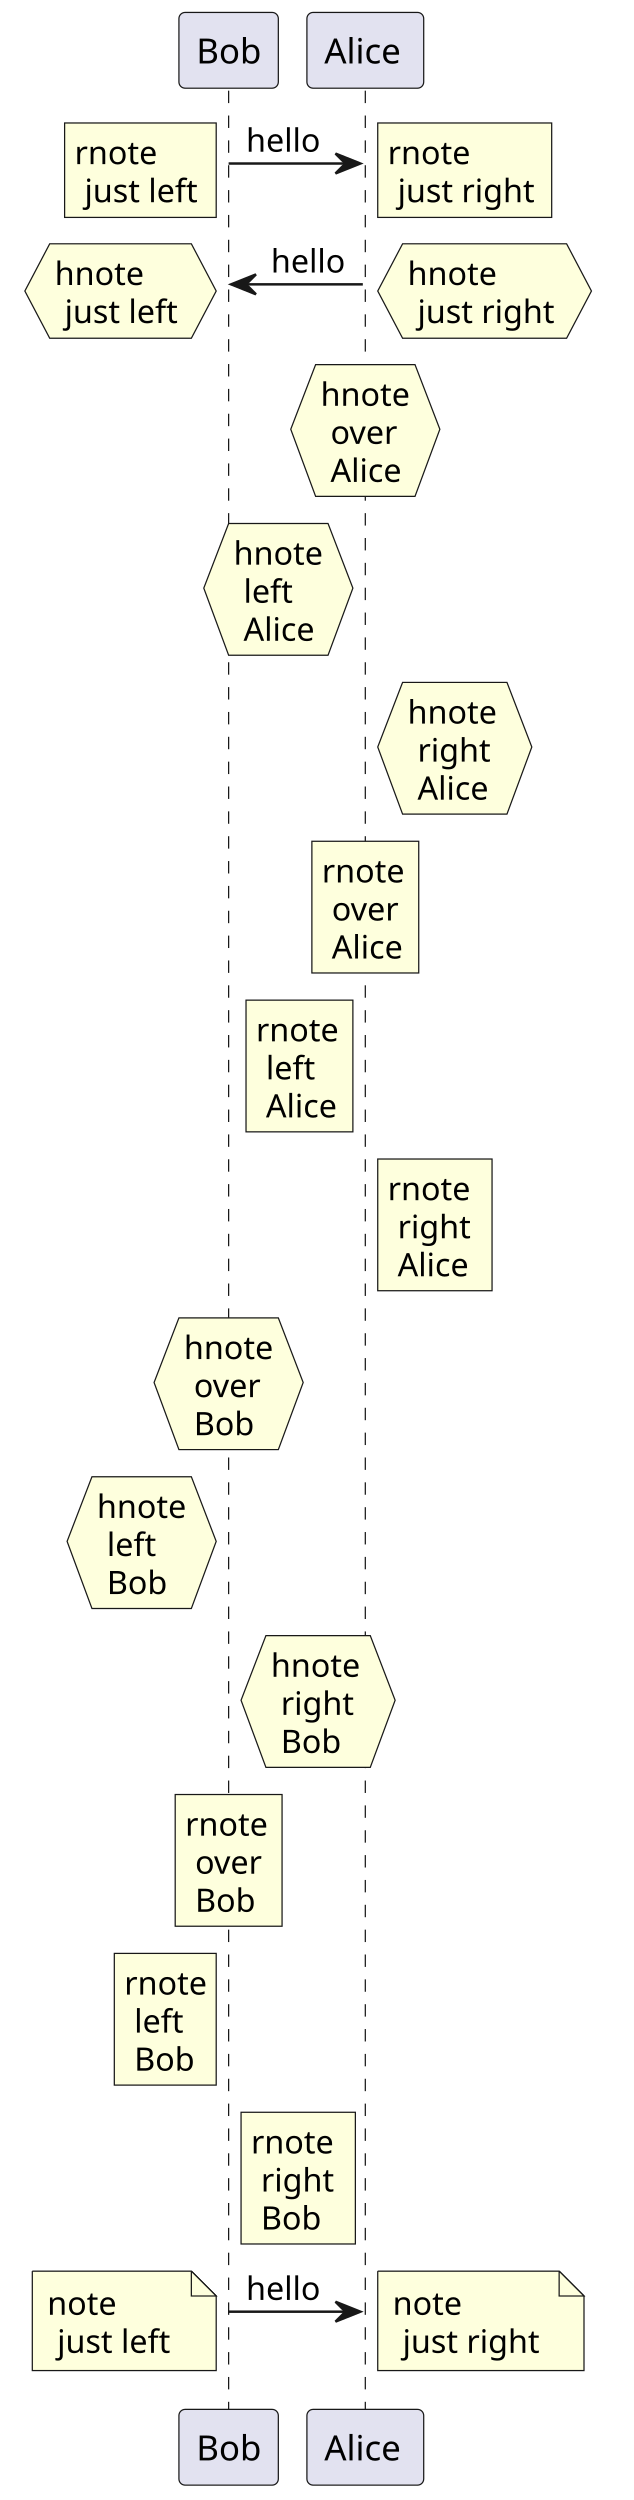
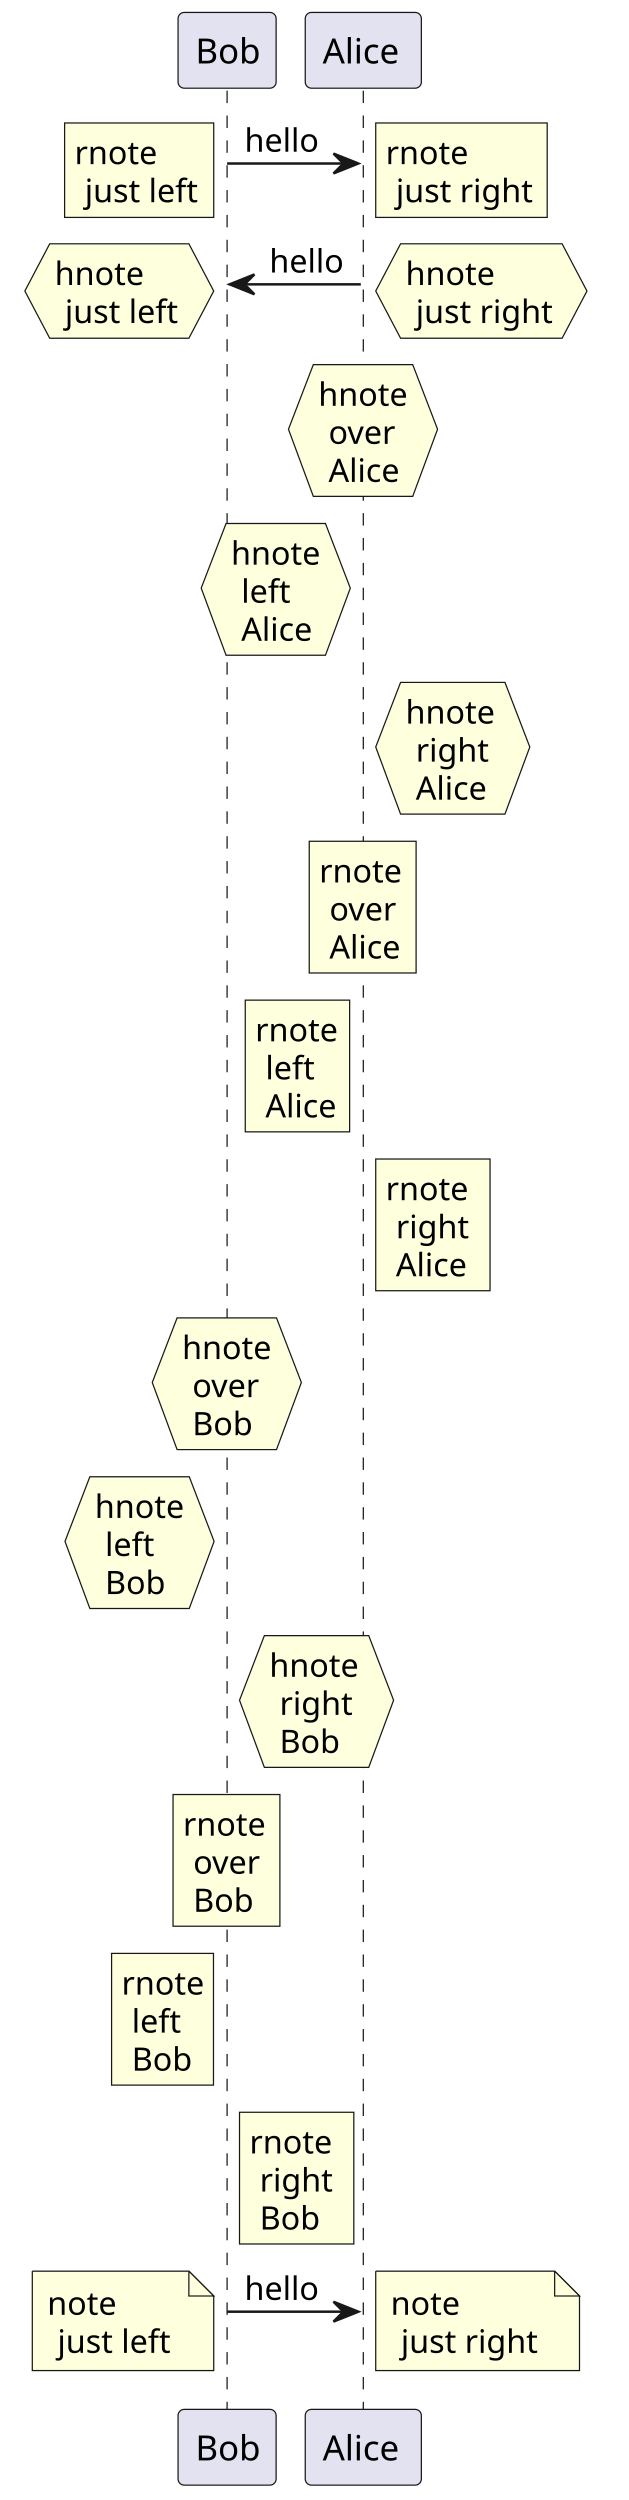
- <svg xmlns="http://www.w3.org/2000/svg" contentStyleType="text/css" height="1006px" preserveAspectRatio="none" style="width:255px;height:1006px;background:#FFFFFF;" version="1.1" viewBox="0 0 255 1006" width="255px" zoomAndPan="magnify">
+ <svg xmlns="http://www.w3.org/2000/svg" contentStyleType="text/css" height="1006px" preserveAspectRatio="none" style="width:253px;height:1006px;background:#FFFFFF;" version="1.1" viewBox="0 0 253 1006" width="253px" zoomAndPan="magnify">
  <defs />
  <g>
-     <line style="stroke:#181818;stroke-width:0.5;stroke-dasharray:5.0,5.0;" x1="92" x2="92" y1="36.488" y2="969.531" />
-     <line style="stroke:#181818;stroke-width:0.5;stroke-dasharray:5.0,5.0;" x1="147" x2="147" y1="36.488" y2="969.531" />
-     <rect fill="#E2E2F0" height="30.488" rx="2.5" ry="2.5" style="stroke:#181818;stroke-width:0.5;" width="40" x="72" y="5" />
-     <text fill="#000000" font-family="sans-serif" font-size="14" lengthAdjust="spacing" textLength="26" x="79" y="25.535">Bob</text>
-     <rect fill="#E2E2F0" height="30.488" rx="2.5" ry="2.5" style="stroke:#181818;stroke-width:0.5;" width="47" x="123.5" y="5" />
-     <text fill="#000000" font-family="sans-serif" font-size="14" lengthAdjust="spacing" textLength="33" x="130.5" y="25.535">Alice</text>
-     <rect fill="#E2E2F0" height="30.488" rx="2.5" ry="2.5" style="stroke:#181818;stroke-width:0.5;" width="40" x="72" y="969.531" />
-     <text fill="#000000" font-family="sans-serif" font-size="14" lengthAdjust="spacing" textLength="26" x="79" y="990.066">Bob</text>
-     <rect fill="#E2E2F0" height="30.488" rx="2.5" ry="2.5" style="stroke:#181818;stroke-width:0.5;" width="47" x="123.5" y="969.531" />
-     <text fill="#000000" font-family="sans-serif" font-size="14" lengthAdjust="spacing" textLength="33" x="130.5" y="990.066">Alice</text>
-     <polygon fill="#181818" points="135,61.799,145,65.799,135,69.799,139,65.799" style="stroke:#181818;stroke-width:1.0;" />
-     <line style="stroke:#181818;stroke-width:1.0;" x1="92" x2="141" y1="65.799" y2="65.799" />
-     <text fill="#000000" font-family="sans-serif" font-size="13" lengthAdjust="spacing" textLength="31" x="99" y="61.057">hello</text>
-     <rect fill="#FEFFDD" height="38" style="stroke:#181818;stroke-width:0.5;" width="70" x="152" y="49.488" />
-     <text fill="#000000" font-family="sans-serif" font-size="13" lengthAdjust="spacing" textLength="33" x="156" y="66.057">rnote</text>
-     <text fill="#000000" font-family="sans-serif" font-size="13" lengthAdjust="spacing" textLength="58" x="160" y="81.367">just right</text>
-     <rect fill="#FEFFDD" height="38" style="stroke:#181818;stroke-width:0.5;" width="61" x="26" y="49.488" />
-     <text fill="#000000" font-family="sans-serif" font-size="13" lengthAdjust="spacing" textLength="33" x="30" y="66.057">rnote</text>
-     <text fill="#000000" font-family="sans-serif" font-size="13" lengthAdjust="spacing" textLength="49" x="34" y="81.367">just left</text>
-     <polygon fill="#181818" points="103,110.42,93,114.42,103,118.42,99,114.42" style="stroke:#181818;stroke-width:1.0;" />
-     <line style="stroke:#181818;stroke-width:1.0;" x1="97" x2="146" y1="114.42" y2="114.42" />
-     <text fill="#000000" font-family="sans-serif" font-size="13" lengthAdjust="spacing" textLength="31" x="109" y="109.678">hello</text>
-     <polygon fill="#FEFFDD" points="162,98.109,228,98.109,238,117.109,228,136.109,162,136.109,152,117.109,162,98.109" style="stroke:#181818;stroke-width:0.5;" />
-     <text fill="#000000" font-family="sans-serif" font-size="13" lengthAdjust="spacing" textLength="36" x="164" y="114.678">hnote</text>
-     <text fill="#000000" font-family="sans-serif" font-size="13" lengthAdjust="spacing" textLength="58" x="168" y="129.988">just right</text>
-     <polygon fill="#FEFFDD" points="20,98.109,77,98.109,87,117.109,77,136.109,20,136.109,10,117.109,20,98.109" style="stroke:#181818;stroke-width:0.5;" />
-     <text fill="#000000" font-family="sans-serif" font-size="13" lengthAdjust="spacing" textLength="36" x="22" y="114.678">hnote</text>
-     <text fill="#000000" font-family="sans-serif" font-size="13" lengthAdjust="spacing" textLength="49" x="26" y="129.988">just left</text>
-     <polygon fill="#FEFFDD" points="127,146.731,167,146.731,177,172.731,167,199.731,127,199.731,117,172.731,127,146.731" style="stroke:#181818;stroke-width:0.5;" />
-     <text fill="#000000" font-family="sans-serif" font-size="13" lengthAdjust="spacing" textLength="36" x="129" y="163.299">hnote</text>
-     <text fill="#000000" font-family="sans-serif" font-size="13" lengthAdjust="spacing" textLength="27" x="133" y="178.609">over</text>
-     <text fill="#000000" font-family="sans-serif" font-size="13" lengthAdjust="spacing" textLength="31" x="133" y="193.92">Alice</text>
-     <polygon fill="#FEFFDD" points="92,210.662,132,210.662,142,236.662,132,263.662,92,263.662,82,236.662,92,210.662" style="stroke:#181818;stroke-width:0.5;" />
-     <text fill="#000000" font-family="sans-serif" font-size="13" lengthAdjust="spacing" textLength="36" x="94" y="227.231">hnote</text>
-     <text fill="#000000" font-family="sans-serif" font-size="13" lengthAdjust="spacing" textLength="21" x="98" y="242.541">left</text>
-     <text fill="#000000" font-family="sans-serif" font-size="13" lengthAdjust="spacing" textLength="31" x="98" y="257.852">Alice</text>
-     <polygon fill="#FEFFDD" points="162,274.594,204,274.594,214,300.594,204,327.594,162,327.594,152,300.594,162,274.594" style="stroke:#181818;stroke-width:0.5;" />
-     <text fill="#000000" font-family="sans-serif" font-size="13" lengthAdjust="spacing" textLength="36" x="164" y="291.162">hnote</text>
-     <text fill="#000000" font-family="sans-serif" font-size="13" lengthAdjust="spacing" textLength="30" x="168" y="306.473">right</text>
-     <text fill="#000000" font-family="sans-serif" font-size="13" lengthAdjust="spacing" textLength="31" x="168" y="321.783">Alice</text>
-     <rect fill="#FEFFDD" height="53" style="stroke:#181818;stroke-width:0.5;" width="43" x="125.5" y="338.525" />
-     <text fill="#000000" font-family="sans-serif" font-size="13" lengthAdjust="spacing" textLength="33" x="129.5" y="355.094">rnote</text>
-     <text fill="#000000" font-family="sans-serif" font-size="13" lengthAdjust="spacing" textLength="27" x="133.5" y="370.404">over</text>
-     <text fill="#000000" font-family="sans-serif" font-size="13" lengthAdjust="spacing" textLength="31" x="133.5" y="385.715">Alice</text>
-     <rect fill="#FEFFDD" height="53" style="stroke:#181818;stroke-width:0.5;" width="43" x="99" y="402.457" />
-     <text fill="#000000" font-family="sans-serif" font-size="13" lengthAdjust="spacing" textLength="33" x="103" y="419.025">rnote</text>
-     <text fill="#000000" font-family="sans-serif" font-size="13" lengthAdjust="spacing" textLength="21" x="107" y="434.336">left</text>
-     <text fill="#000000" font-family="sans-serif" font-size="13" lengthAdjust="spacing" textLength="31" x="107" y="449.647">Alice</text>
-     <rect fill="#FEFFDD" height="53" style="stroke:#181818;stroke-width:0.5;" width="46" x="152" y="466.389" />
-     <text fill="#000000" font-family="sans-serif" font-size="13" lengthAdjust="spacing" textLength="33" x="156" y="482.957">rnote</text>
-     <text fill="#000000" font-family="sans-serif" font-size="13" lengthAdjust="spacing" textLength="30" x="160" y="498.268">right</text>
-     <text fill="#000000" font-family="sans-serif" font-size="13" lengthAdjust="spacing" textLength="31" x="160" y="513.578">Alice</text>
-     <polygon fill="#FEFFDD" points="72,530.32,112,530.32,122,556.32,112,583.32,72,583.32,62,556.32,72,530.32" style="stroke:#181818;stroke-width:0.5;" />
-     <text fill="#000000" font-family="sans-serif" font-size="13" lengthAdjust="spacing" textLength="36" x="74" y="546.889">hnote</text>
-     <text fill="#000000" font-family="sans-serif" font-size="13" lengthAdjust="spacing" textLength="27" x="78" y="562.199">over</text>
-     <text fill="#000000" font-family="sans-serif" font-size="13" lengthAdjust="spacing" textLength="23" x="78" y="577.51">Bob</text>
-     <polygon fill="#FEFFDD" points="37,594.252,77,594.252,87,620.252,77,647.252,37,647.252,27,620.252,37,594.252" style="stroke:#181818;stroke-width:0.5;" />
-     <text fill="#000000" font-family="sans-serif" font-size="13" lengthAdjust="spacing" textLength="36" x="39" y="610.82">hnote</text>
-     <text fill="#000000" font-family="sans-serif" font-size="13" lengthAdjust="spacing" textLength="21" x="43" y="626.131">left</text>
-     <text fill="#000000" font-family="sans-serif" font-size="13" lengthAdjust="spacing" textLength="23" x="43" y="641.441">Bob</text>
-     <polygon fill="#FEFFDD" points="107,658.184,149,658.184,159,684.184,149,711.184,107,711.184,97,684.184,107,658.184" style="stroke:#181818;stroke-width:0.5;" />
-     <text fill="#000000" font-family="sans-serif" font-size="13" lengthAdjust="spacing" textLength="36" x="109" y="674.752">hnote</text>
-     <text fill="#000000" font-family="sans-serif" font-size="13" lengthAdjust="spacing" textLength="30" x="113" y="690.062">right</text>
-     <text fill="#000000" font-family="sans-serif" font-size="13" lengthAdjust="spacing" textLength="23" x="113" y="705.373">Bob</text>
-     <rect fill="#FEFFDD" height="53" style="stroke:#181818;stroke-width:0.5;" width="43" x="70.5" y="722.115" />
-     <text fill="#000000" font-family="sans-serif" font-size="13" lengthAdjust="spacing" textLength="33" x="74.5" y="738.684">rnote</text>
-     <text fill="#000000" font-family="sans-serif" font-size="13" lengthAdjust="spacing" textLength="27" x="78.5" y="753.994">over</text>
-     <text fill="#000000" font-family="sans-serif" font-size="13" lengthAdjust="spacing" textLength="23" x="78.5" y="769.305">Bob</text>
-     <rect fill="#FEFFDD" height="53" style="stroke:#181818;stroke-width:0.5;" width="41" x="46" y="786.047" />
-     <text fill="#000000" font-family="sans-serif" font-size="13" lengthAdjust="spacing" textLength="33" x="50" y="802.615">rnote</text>
-     <text fill="#000000" font-family="sans-serif" font-size="13" lengthAdjust="spacing" textLength="21" x="54" y="817.926">left</text>
-     <text fill="#000000" font-family="sans-serif" font-size="13" lengthAdjust="spacing" textLength="23" x="54" y="833.236">Bob</text>
-     <rect fill="#FEFFDD" height="53" style="stroke:#181818;stroke-width:0.5;" width="46" x="97" y="849.979" />
-     <text fill="#000000" font-family="sans-serif" font-size="13" lengthAdjust="spacing" textLength="33" x="101" y="866.547">rnote</text>
-     <text fill="#000000" font-family="sans-serif" font-size="13" lengthAdjust="spacing" textLength="30" x="105" y="881.857">right</text>
-     <text fill="#000000" font-family="sans-serif" font-size="13" lengthAdjust="spacing" textLength="23" x="105" y="897.168">Bob</text>
-     <polygon fill="#181818" points="135,926.221,145,930.221,135,934.221,139,930.221" style="stroke:#181818;stroke-width:1.0;" />
-     <line style="stroke:#181818;stroke-width:1.0;" x1="92" x2="141" y1="930.221" y2="930.221" />
-     <text fill="#000000" font-family="sans-serif" font-size="13" lengthAdjust="spacing" textLength="31" x="99" y="925.479">hello</text>
-     <path d="M152,913.91 L152,953.91 L235,953.91 L235,923.91 L225,913.91 L152,913.91 " fill="#FEFFDD" style="stroke:#181818;stroke-width:0.5;" />
-     <path d="M225,913.91 L225,923.91 L235,923.91 L225,913.91 " fill="#FEFFDD" style="stroke:#181818;stroke-width:0.5;" />
-     <text fill="#000000" font-family="sans-serif" font-size="13" lengthAdjust="spacing" textLength="28" x="158" y="931.479">note</text>
-     <text fill="#000000" font-family="sans-serif" font-size="13" lengthAdjust="spacing" textLength="58" x="162" y="946.789">just right</text>
-     <path d="M13,913.91 L13,953.91 L87,953.91 L87,923.91 L77,913.91 L13,913.91 " fill="#FEFFDD" style="stroke:#181818;stroke-width:0.5;" />
-     <path d="M77,913.91 L77,923.91 L87,923.91 L77,913.91 " fill="#FEFFDD" style="stroke:#181818;stroke-width:0.5;" />
-     <text fill="#000000" font-family="sans-serif" font-size="13" lengthAdjust="spacing" textLength="28" x="19" y="931.479">note</text>
-     <text fill="#000000" font-family="sans-serif" font-size="13" lengthAdjust="spacing" textLength="49" x="23" y="946.789">just left</text>
+     <line style="stroke:#181818;stroke-width:0.5;stroke-dasharray:5.0,5.0;" x1="91.381" x2="91.381" y1="36.488" y2="969.531" />
+     <line style="stroke:#181818;stroke-width:0.5;stroke-dasharray:5.0,5.0;" x1="146.192" x2="146.192" y1="36.488" y2="969.531" />
+     <rect fill="#E2E2F0" height="30.488" rx="2.5" ry="2.5" style="stroke:#181818;stroke-width:0.5;" width="39.464" x="71.649" y="5" />
+     <text fill="#000000" font-family="sans-serif" font-size="14" lengthAdjust="spacing" textLength="25.464" x="78.649" y="25.535">Bob</text>
+     <rect fill="#E2E2F0" height="30.488" rx="2.5" ry="2.5" style="stroke:#181818;stroke-width:0.5;" width="46.724" x="122.831" y="5" />
+     <text fill="#000000" font-family="sans-serif" font-size="14" lengthAdjust="spacing" textLength="32.724" x="129.831" y="25.535">Alice</text>
+     <rect fill="#E2E2F0" height="30.488" rx="2.5" ry="2.5" style="stroke:#181818;stroke-width:0.5;" width="39.464" x="71.649" y="969.531" />
+     <text fill="#000000" font-family="sans-serif" font-size="14" lengthAdjust="spacing" textLength="25.464" x="78.649" y="990.066">Bob</text>
+     <rect fill="#E2E2F0" height="30.488" rx="2.5" ry="2.5" style="stroke:#181818;stroke-width:0.5;" width="46.724" x="122.831" y="969.531" />
+     <text fill="#000000" font-family="sans-serif" font-size="14" lengthAdjust="spacing" textLength="32.724" x="129.831" y="990.066">Alice</text>
+     <polygon fill="#181818" points="134.192,61.799,144.192,65.799,134.192,69.799,138.192,65.799" style="stroke:#181818;stroke-width:1.0;" />
+     <line style="stroke:#181818;stroke-width:1.0;" x1="91.381" x2="140.192" y1="65.799" y2="65.799" />
+     <text fill="#000000" font-family="sans-serif" font-size="13" lengthAdjust="spacing" textLength="30.811" x="98.381" y="61.057">hello</text>
+     <rect fill="#FEFFDD" height="38" style="stroke:#181818;stroke-width:0.5;" width="69" x="151.192" y="49.488" />
+     <text fill="#000000" font-family="sans-serif" font-size="13" lengthAdjust="spacing" textLength="33.477" x="155.192" y="66.057">rnote</text>
+     <text fill="#000000" font-family="sans-serif" font-size="13" lengthAdjust="spacing" textLength="57.738" x="159.306" y="81.367">just right</text>
+     <rect fill="#FEFFDD" height="38" style="stroke:#181818;stroke-width:0.5;" width="60" x="26" y="49.488" />
+     <text fill="#000000" font-family="sans-serif" font-size="13" lengthAdjust="spacing" textLength="33.477" x="30" y="66.057">rnote</text>
+     <text fill="#000000" font-family="sans-serif" font-size="13" lengthAdjust="spacing" textLength="48.268" x="34.113" y="81.367">just left</text>
+     <polygon fill="#181818" points="102.381,110.42,92.381,114.42,102.381,118.42,98.381,114.42" style="stroke:#181818;stroke-width:1.0;" />
+     <line style="stroke:#181818;stroke-width:1.0;" x1="96.381" x2="145.192" y1="114.42" y2="114.42" />
+     <text fill="#000000" font-family="sans-serif" font-size="13" lengthAdjust="spacing" textLength="30.811" x="108.381" y="109.678">hello</text>
+     <polygon fill="#FEFFDD" points="161.192,98.109,226.192,98.109,236.192,117.109,226.192,136.109,161.192,136.109,151.192,117.109,161.192,98.109" style="stroke:#181818;stroke-width:0.5;" />
+     <text fill="#000000" font-family="sans-serif" font-size="13" lengthAdjust="spacing" textLength="36.226" x="163.192" y="114.678">hnote</text>
+     <text fill="#000000" font-family="sans-serif" font-size="13" lengthAdjust="spacing" textLength="57.738" x="167.306" y="129.988">just right</text>
+     <polygon fill="#FEFFDD" points="20,98.109,76,98.109,86,117.109,76,136.109,20,136.109,10,117.109,20,98.109" style="stroke:#181818;stroke-width:0.5;" />
+     <text fill="#000000" font-family="sans-serif" font-size="13" lengthAdjust="spacing" textLength="36.226" x="22" y="114.678">hnote</text>
+     <text fill="#000000" font-family="sans-serif" font-size="13" lengthAdjust="spacing" textLength="48.268" x="26.113" y="129.988">just left</text>
+     <polygon fill="#FEFFDD" points="126.079,146.731,166.079,146.731,176.079,172.731,166.079,199.731,126.079,199.731,116.079,172.731,126.079,146.731" style="stroke:#181818;stroke-width:0.5;" />
+     <text fill="#000000" font-family="sans-serif" font-size="13" lengthAdjust="spacing" textLength="36.226" x="128.079" y="163.299">hnote</text>
+     <text fill="#000000" font-family="sans-serif" font-size="13" lengthAdjust="spacing" textLength="27.276" x="132.193" y="178.609">over</text>
+     <text fill="#000000" font-family="sans-serif" font-size="13" lengthAdjust="spacing" textLength="30.386" x="132.193" y="193.92">Alice</text>
+     <polygon fill="#FEFFDD" points="90.966,210.662,130.966,210.662,140.966,236.662,130.966,263.662,90.966,263.662,80.966,236.662,90.966,210.662" style="stroke:#181818;stroke-width:0.5;" />
+     <text fill="#000000" font-family="sans-serif" font-size="13" lengthAdjust="spacing" textLength="36.226" x="92.966" y="227.231">hnote</text>
+     <text fill="#000000" font-family="sans-serif" font-size="13" lengthAdjust="spacing" textLength="20.643" x="97.08" y="242.541">left</text>
+     <text fill="#000000" font-family="sans-serif" font-size="13" lengthAdjust="spacing" textLength="30.386" x="97.08" y="257.852">Alice</text>
+     <polygon fill="#FEFFDD" points="161.192,274.594,203.192,274.594,213.192,300.594,203.192,327.594,161.192,327.594,151.192,300.594,161.192,274.594" style="stroke:#181818;stroke-width:0.5;" />
+     <text fill="#000000" font-family="sans-serif" font-size="13" lengthAdjust="spacing" textLength="36.226" x="163.192" y="291.162">hnote</text>
+     <text fill="#000000" font-family="sans-serif" font-size="13" lengthAdjust="spacing" textLength="30.113" x="167.306" y="306.473">right</text>
+     <text fill="#000000" font-family="sans-serif" font-size="13" lengthAdjust="spacing" textLength="30.386" x="167.306" y="321.783">Alice</text>
+     <rect fill="#FEFFDD" height="53" style="stroke:#181818;stroke-width:0.5;" width="43" x="124.441" y="338.525" />
+     <text fill="#000000" font-family="sans-serif" font-size="13" lengthAdjust="spacing" textLength="33.477" x="128.441" y="355.094">rnote</text>
+     <text fill="#000000" font-family="sans-serif" font-size="13" lengthAdjust="spacing" textLength="27.276" x="132.554" y="370.404">over</text>
+     <text fill="#000000" font-family="sans-serif" font-size="13" lengthAdjust="spacing" textLength="30.386" x="132.554" y="385.715">Alice</text>
+     <rect fill="#FEFFDD" height="53" style="stroke:#181818;stroke-width:0.5;" width="42" x="98.693" y="402.457" />
+     <text fill="#000000" font-family="sans-serif" font-size="13" lengthAdjust="spacing" textLength="33.477" x="102.693" y="419.025">rnote</text>
+     <text fill="#000000" font-family="sans-serif" font-size="13" lengthAdjust="spacing" textLength="20.643" x="106.806" y="434.336">left</text>
+     <text fill="#000000" font-family="sans-serif" font-size="13" lengthAdjust="spacing" textLength="30.386" x="106.806" y="449.647">Alice</text>
+     <rect fill="#FEFFDD" height="53" style="stroke:#181818;stroke-width:0.5;" width="46" x="151.192" y="466.389" />
+     <text fill="#000000" font-family="sans-serif" font-size="13" lengthAdjust="spacing" textLength="33.477" x="155.192" y="482.957">rnote</text>
+     <text fill="#000000" font-family="sans-serif" font-size="13" lengthAdjust="spacing" textLength="30.113" x="159.306" y="498.268">right</text>
+     <text fill="#000000" font-family="sans-serif" font-size="13" lengthAdjust="spacing" textLength="30.386" x="159.306" y="513.578">Alice</text>
+     <polygon fill="#FEFFDD" points="71.268,530.32,111.268,530.32,121.268,556.32,111.268,583.32,71.268,583.32,61.268,556.32,71.268,530.32" style="stroke:#181818;stroke-width:0.5;" />
+     <text fill="#000000" font-family="sans-serif" font-size="13" lengthAdjust="spacing" textLength="36.226" x="73.268" y="546.889">hnote</text>
+     <text fill="#000000" font-family="sans-serif" font-size="13" lengthAdjust="spacing" textLength="27.276" x="77.381" y="562.199">over</text>
+     <text fill="#000000" font-family="sans-serif" font-size="13" lengthAdjust="spacing" textLength="23.645" x="77.381" y="577.51">Bob</text>
+     <polygon fill="#FEFFDD" points="36.155,594.252,76.155,594.252,86.155,620.252,76.155,647.252,36.155,647.252,26.155,620.252,36.155,594.252" style="stroke:#181818;stroke-width:0.5;" />
+     <text fill="#000000" font-family="sans-serif" font-size="13" lengthAdjust="spacing" textLength="36.226" x="38.155" y="610.82">hnote</text>
+     <text fill="#000000" font-family="sans-serif" font-size="13" lengthAdjust="spacing" textLength="20.643" x="42.268" y="626.131">left</text>
+     <text fill="#000000" font-family="sans-serif" font-size="13" lengthAdjust="spacing" textLength="23.645" x="42.268" y="641.441">Bob</text>
+     <polygon fill="#FEFFDD" points="106.381,658.184,148.381,658.184,158.381,684.184,148.381,711.184,106.381,711.184,96.381,684.184,106.381,658.184" style="stroke:#181818;stroke-width:0.5;" />
+     <text fill="#000000" font-family="sans-serif" font-size="13" lengthAdjust="spacing" textLength="36.226" x="108.381" y="674.752">hnote</text>
+     <text fill="#000000" font-family="sans-serif" font-size="13" lengthAdjust="spacing" textLength="30.113" x="112.494" y="690.062">right</text>
+     <text fill="#000000" font-family="sans-serif" font-size="13" lengthAdjust="spacing" textLength="23.645" x="112.494" y="705.373">Bob</text>
+     <rect fill="#FEFFDD" height="53" style="stroke:#181818;stroke-width:0.5;" width="43" x="69.63" y="722.115" />
+     <text fill="#000000" font-family="sans-serif" font-size="13" lengthAdjust="spacing" textLength="33.477" x="73.63" y="738.684">rnote</text>
+     <text fill="#000000" font-family="sans-serif" font-size="13" lengthAdjust="spacing" textLength="27.276" x="77.743" y="753.994">over</text>
+     <text fill="#000000" font-family="sans-serif" font-size="13" lengthAdjust="spacing" textLength="23.645" x="77.743" y="769.305">Bob</text>
+     <rect fill="#FEFFDD" height="53" style="stroke:#181818;stroke-width:0.5;" width="41" x="44.903" y="786.047" />
+     <text fill="#000000" font-family="sans-serif" font-size="13" lengthAdjust="spacing" textLength="33.477" x="48.903" y="802.615">rnote</text>
+     <text fill="#000000" font-family="sans-serif" font-size="13" lengthAdjust="spacing" textLength="20.643" x="53.017" y="817.926">left</text>
+     <text fill="#000000" font-family="sans-serif" font-size="13" lengthAdjust="spacing" textLength="23.645" x="53.017" y="833.236">Bob</text>
+     <rect fill="#FEFFDD" height="53" style="stroke:#181818;stroke-width:0.5;" width="46" x="96.381" y="849.979" />
+     <text fill="#000000" font-family="sans-serif" font-size="13" lengthAdjust="spacing" textLength="33.477" x="100.381" y="866.547">rnote</text>
+     <text fill="#000000" font-family="sans-serif" font-size="13" lengthAdjust="spacing" textLength="30.113" x="104.494" y="881.857">right</text>
+     <text fill="#000000" font-family="sans-serif" font-size="13" lengthAdjust="spacing" textLength="23.645" x="104.494" y="897.168">Bob</text>
+     <polygon fill="#181818" points="134.192,926.221,144.192,930.221,134.192,934.221,138.192,930.221" style="stroke:#181818;stroke-width:1.0;" />
+     <line style="stroke:#181818;stroke-width:1.0;" x1="91.381" x2="140.192" y1="930.221" y2="930.221" />
+     <text fill="#000000" font-family="sans-serif" font-size="13" lengthAdjust="spacing" textLength="30.811" x="98.381" y="925.479">hello</text>
+     <path d="M151.192,913.91 L151.192,953.91 L233.192,953.91 L233.192,923.91 L223.192,913.91 L151.192,913.91 " fill="#FEFFDD" style="stroke:#181818;stroke-width:0.5;" />
+     <path d="M223.192,913.91 L223.192,923.91 L233.192,923.91 L223.192,913.91 " fill="#FEFFDD" style="stroke:#181818;stroke-width:0.5;" />
+     <text fill="#000000" font-family="sans-serif" font-size="13" lengthAdjust="spacing" textLength="28.158" x="157.192" y="931.479">note</text>
+     <text fill="#000000" font-family="sans-serif" font-size="13" lengthAdjust="spacing" textLength="57.738" x="161.306" y="946.789">just right</text>
+     <path d="M13,913.91 L13,953.91 L86,953.91 L86,923.91 L76,913.91 L13,913.91 " fill="#FEFFDD" style="stroke:#181818;stroke-width:0.5;" />
+     <path d="M76,913.91 L76,923.91 L86,923.91 L76,913.91 " fill="#FEFFDD" style="stroke:#181818;stroke-width:0.5;" />
+     <text fill="#000000" font-family="sans-serif" font-size="13" lengthAdjust="spacing" textLength="28.158" x="19" y="931.479">note</text>
+     <text fill="#000000" font-family="sans-serif" font-size="13" lengthAdjust="spacing" textLength="48.268" x="23.113" y="946.789">just left</text>
  </g>
</svg>
